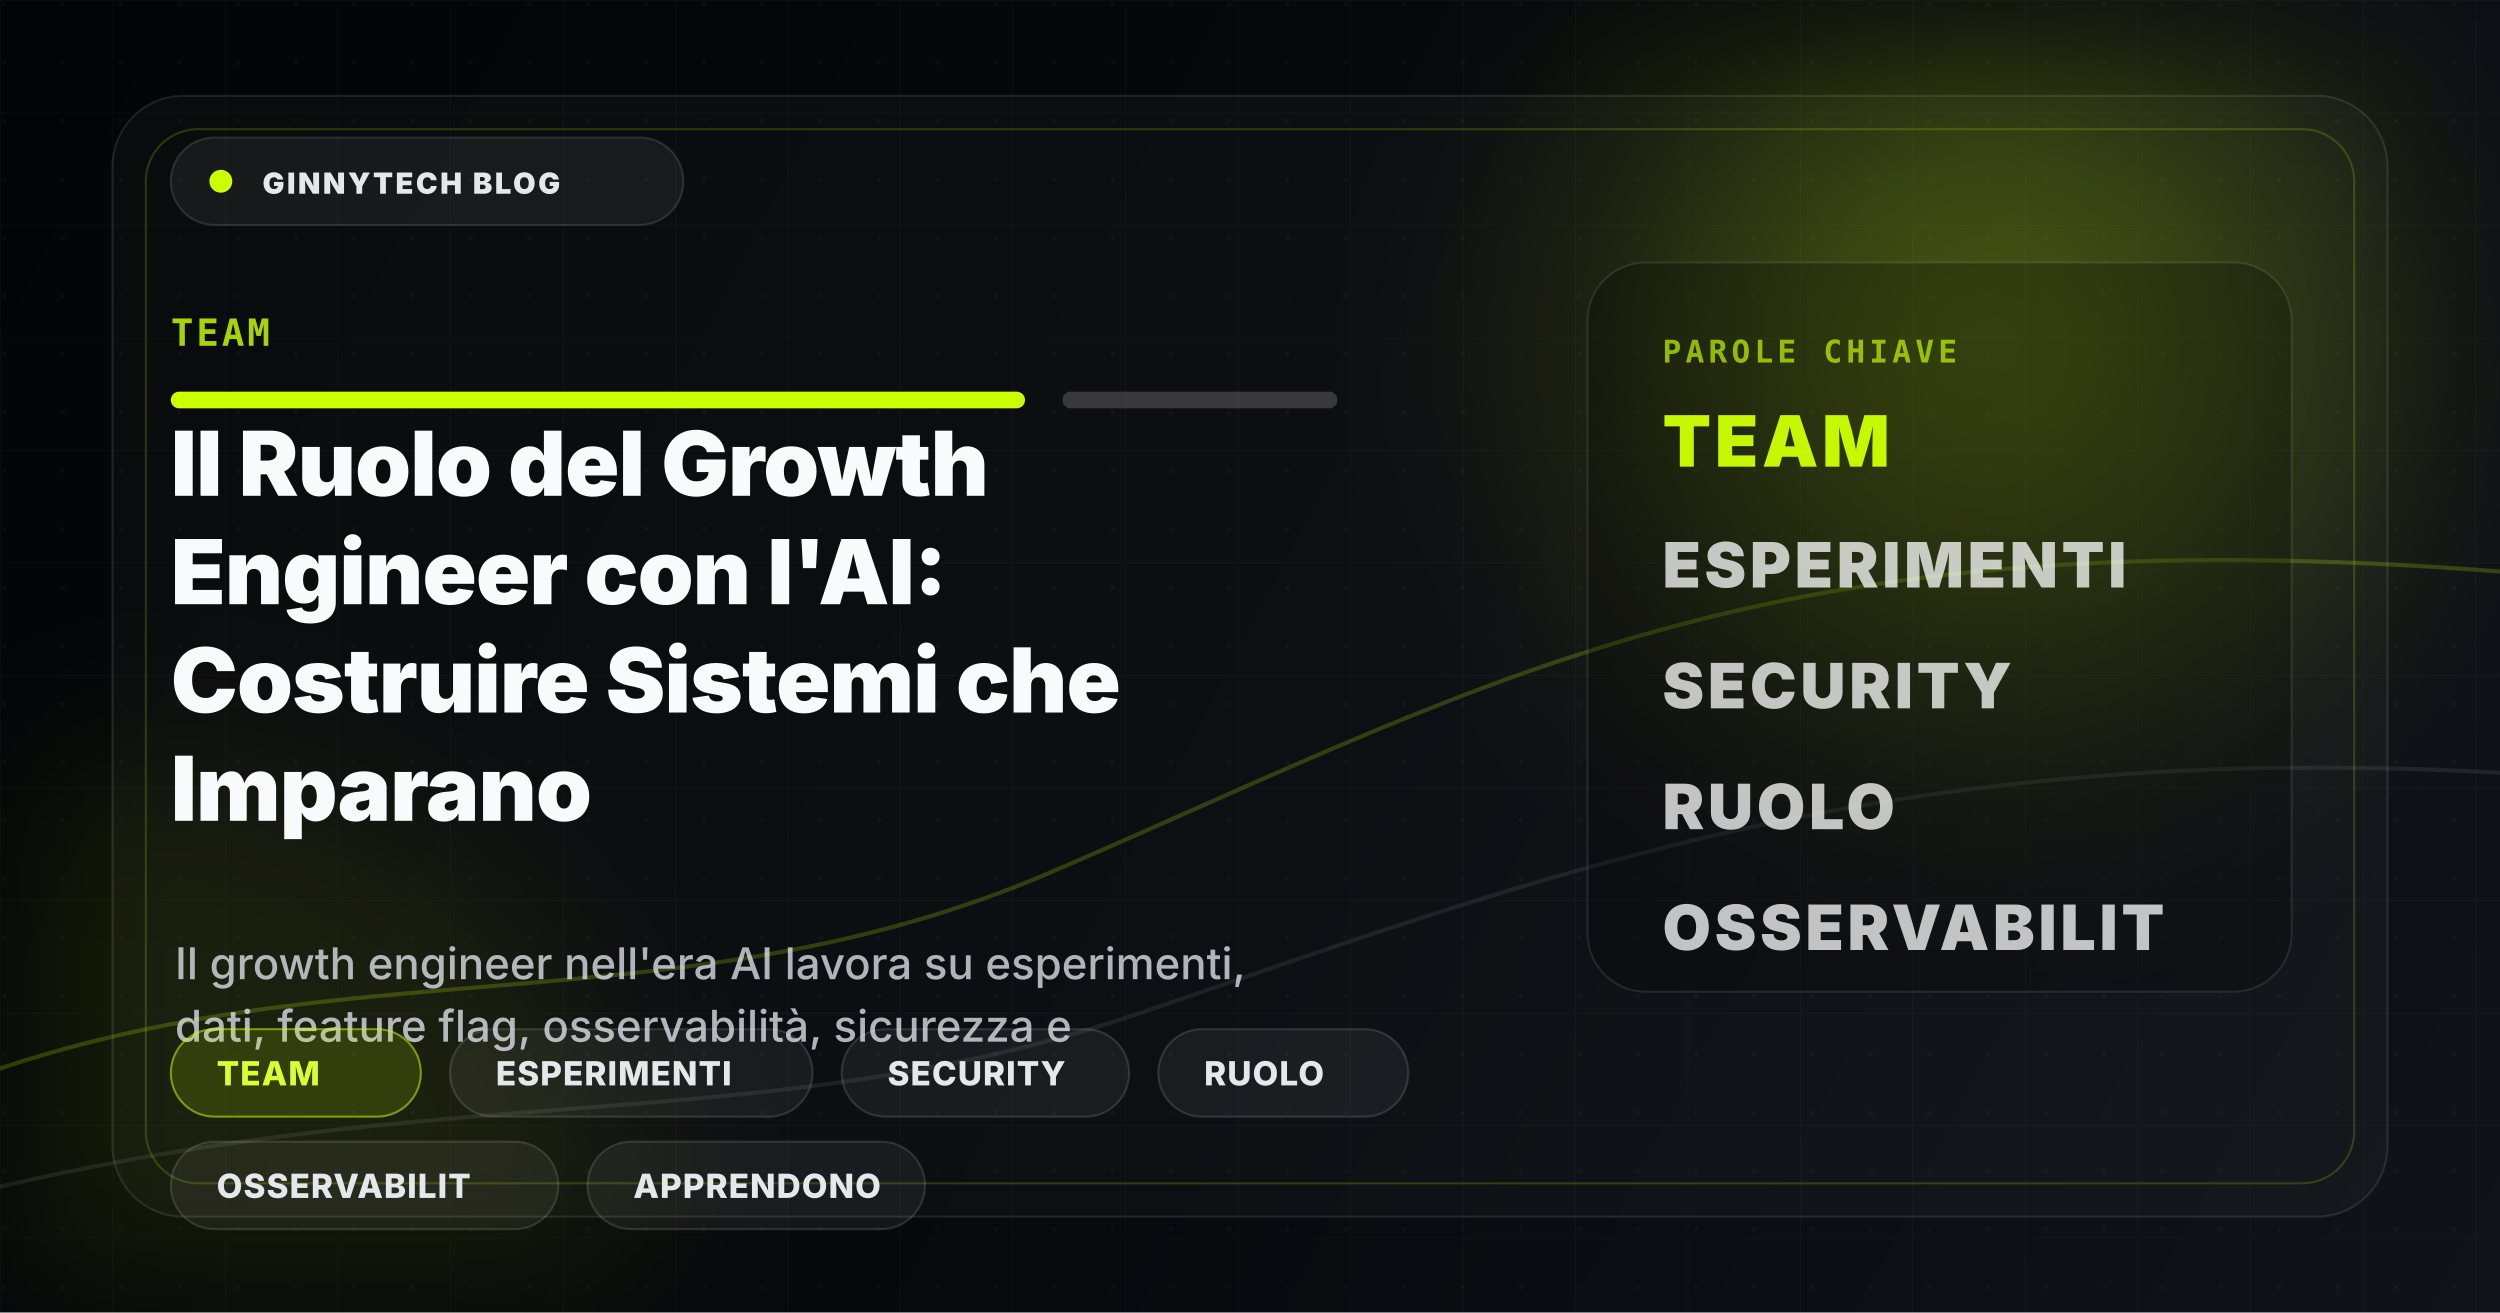
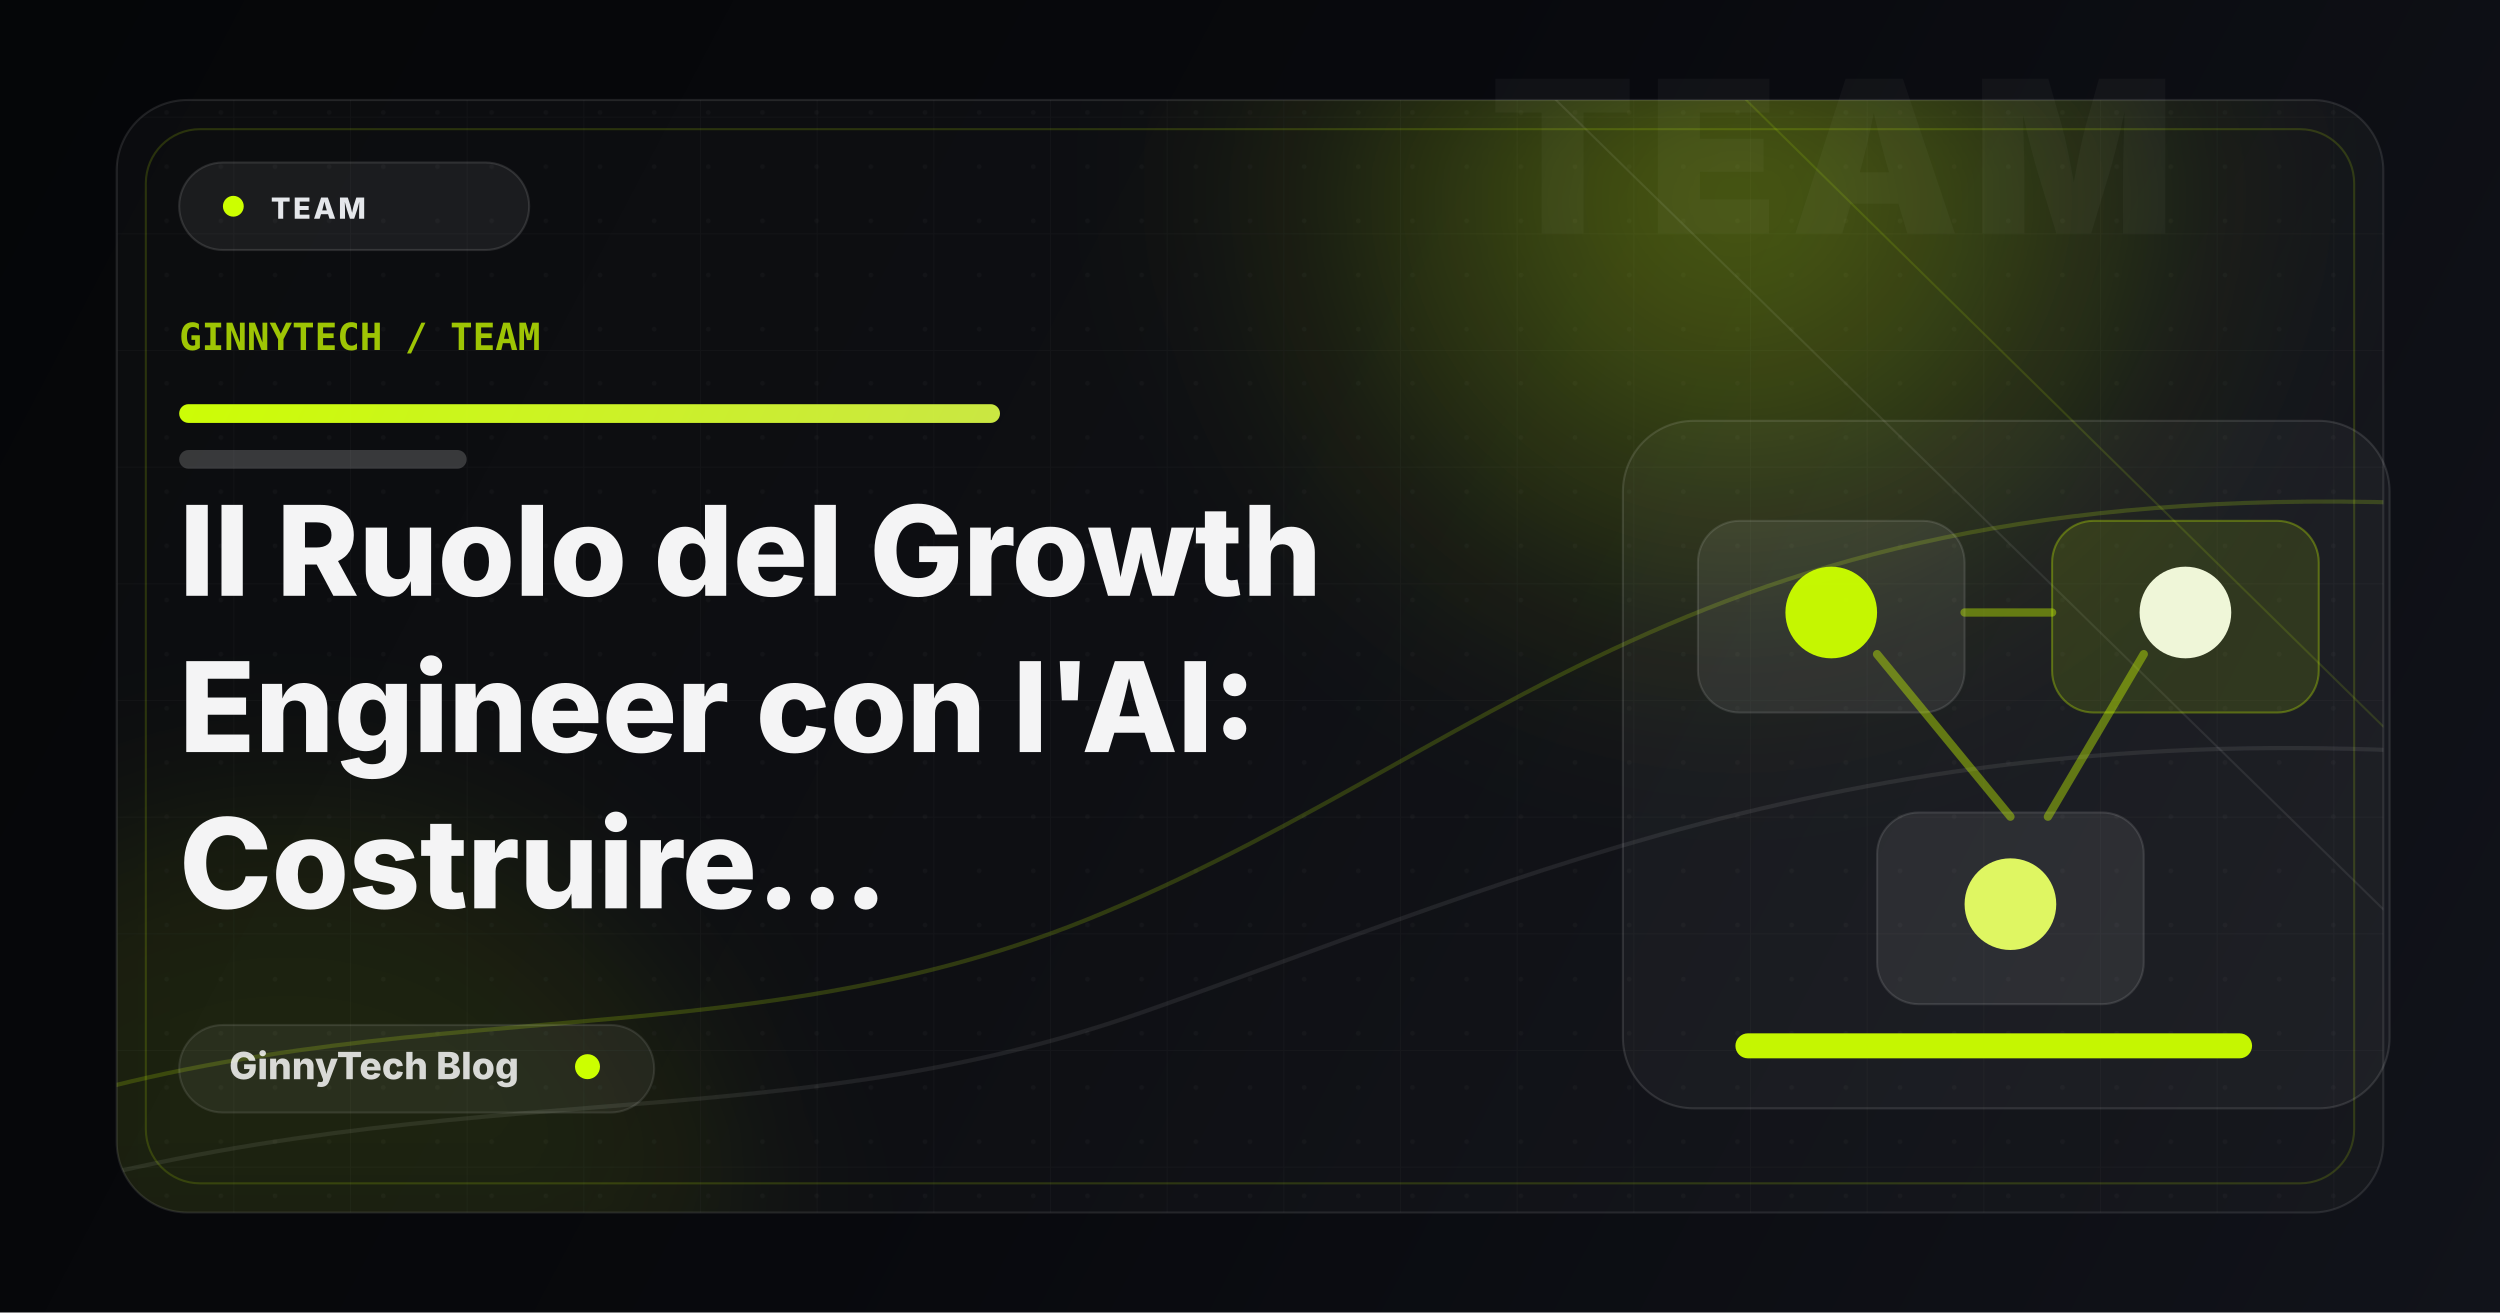
- <svg xmlns="http://www.w3.org/2000/svg" width="1200" height="630" viewBox="0 0 1200 630" fill="none" role="img" aria-label="Copertina articolo GinnyTech: Il Ruolo del Growth Engineer con l'AI: Costruire Sistemi che Imparano">
+ <svg xmlns="http://www.w3.org/2000/svg" width="1200" height="630" viewBox="0 0 1200 630" fill="none">
  <defs>
    <linearGradient id="bg" x1="0" y1="0" x2="1200" y2="630" gradientUnits="userSpaceOnUse">
-       <stop offset="0" stop-color="#030406" />
-       <stop offset="0.55" stop-color="#08090d" />
-       <stop offset="1" stop-color="#10131a" />
+       <stop offset="0" stop-color="#050608" />
+       <stop offset="0.46" stop-color="#08090d" />
+       <stop offset="1" stop-color="#11131a" />
    </linearGradient>
-     <radialGradient id="limeGlow" cx="50%" cy="50%" r="50%">
-       <stop offset="0" stop-color="#ccff00" stop-opacity="0.34" />
+     <linearGradient id="lime" x1="96" y1="100" x2="1060" y2="548" gradientUnits="userSpaceOnUse">
+       <stop offset="0" stop-color="#ccff00" stop-opacity="1" />
+       <stop offset="0.52" stop-color="#e7ff65" stop-opacity="0.86" />
+       <stop offset="1" stop-color="#b3e600" stop-opacity="0.9" />
+     </linearGradient>
+     <radialGradient id="glow" cx="50%" cy="50%" r="50%">
+       <stop offset="0" stop-color="#ccff00" stop-opacity="0.35" />
      <stop offset="1" stop-color="#ccff00" stop-opacity="0" />
    </radialGradient>
-     <pattern id="grid" width="54" height="54" patternUnits="userSpaceOnUse">
-       <path d="M54 0H0V54" stroke="rgba(255,255,255,0.07)" stroke-width="1" />
-     </pattern>
-     <pattern id="dots" width="28" height="28" patternUnits="userSpaceOnUse">
-       <circle cx="2" cy="2" r="1.1" fill="rgba(255,255,255,0.13)" />
-     </pattern>
-     <filter id="blur" x="-50%" y="-50%" width="200%" height="200%">
+     <filter id="softBlur" x="-40%" y="-40%" width="180%" height="180%">
      <feGaussianBlur stdDeviation="44" />
    </filter>
+     <pattern id="dots" width="26" height="26" patternUnits="userSpaceOnUse">
+       <circle cx="2" cy="2" r="1.15" fill="rgba(255,255,255,0.12)" />
+     </pattern>
+     <pattern id="grid" width="56" height="56" patternUnits="userSpaceOnUse">
+       <path d="M56 0H0V56" stroke="rgba(255,255,255,0.08)" stroke-width="1" />
+     </pattern>
+     <clipPath id="frameClip">
+       <rect x="56" y="48" width="1088" height="534" rx="34" />
+     </clipPath>
  </defs>
  <rect width="1200" height="630" fill="url(#bg)" />
-   <rect width="1200" height="630" fill="url(#grid)" opacity="0.34" />
-   <rect width="1200" height="630" fill="url(#dots)" opacity="0.18" />
-   <circle cx="955" cy="166" r="258" fill="url(#limeGlow)" filter="url(#blur)" />
-   <circle cx="80" cy="590" r="220" fill="#ccff00" fill-opacity="0.08" filter="url(#blur)" />
-   <path d="M-20 520C160 452 326 496 506 418C724 324 852 244 1220 276" stroke="rgba(204,255,0,0.20)" stroke-width="2" />
-   <path d="M-18 574C214 516 366 548 548 486C742 420 914 352 1218 372" stroke="rgba(255,255,255,0.08)" stroke-width="2" />
-   <rect x="54" y="46" width="1092" height="538" rx="34" fill="rgba(255,255,255,0.024)" stroke="rgba(255,255,255,0.10)" />
-   <rect x="70" y="62" width="1060" height="506" rx="25" stroke="rgba(204,255,0,0.18)" />
-   <g transform="translate(82 94)">
-     <rect x="0" y="-28" width="246" height="42" rx="21" fill="rgba(255,255,255,0.06)" stroke="rgba(255,255,255,0.12)" />
-     <circle cx="24" cy="-7" r="5.5" fill="#ccff00" />
-     <text x="44" y="-1" font-family="Montserrat, Inter, Arial, sans-serif" font-size="14" font-weight="850" letter-spacing="1.2" fill="#e5e7eb">GINNYTECH BLOG</text>
+   <g clip-path="url(#frameClip)">
+     <rect x="0" y="0" width="1200" height="630" fill="url(#grid)" opacity="0.28" />
+     <rect x="0" y="0" width="1200" height="630" fill="url(#dots)" opacity="0.2" />
+     <circle cx="834" cy="89" r="260" fill="url(#glow)" filter="url(#softBlur)" />
+     <circle cx="138" cy="602" r="210" fill="#ccff00" fill-opacity="0.09" filter="url(#softBlur)" />
+     <path d="M-20 544C180 470 350 514 530 438C730 354 826 218 1208 244" stroke="rgba(204,255,0,0.18)" stroke-width="2" />
+     <path d="M-18 582C212 512 366 550 548 486C736 420 906 338 1210 364" stroke="rgba(255,255,255,0.08)" stroke-width="2" />
+     <path d="M616 -80L1166 458" stroke="rgba(255,255,255,0.08)" stroke-width="1" />
+     <path d="M708 -80L1190 394" stroke="rgba(204,255,0,0.13)" stroke-width="1" />
  </g>
-   <text x="82" y="166" font-family="JetBrains Mono, Consolas, monospace" font-size="18" font-weight="800" letter-spacing="1.4" fill="rgba(204,255,0,0.82)">TEAM</text>
-   <rect x="82" y="188" width="410" height="8" rx="4" fill="#ccff00" />
-   <rect x="510" y="188" width="132" height="8" rx="4" fill="rgba(255,255,255,0.18)" />
-   <text x="82" y="238" font-family="Montserrat, Inter, Arial, sans-serif" font-size="43" font-weight="850" letter-spacing="-0.4" fill="#f8fafc">Il Ruolo del Growth</text>
-   <text x="82" y="290" font-family="Montserrat, Inter, Arial, sans-serif" font-size="43" font-weight="850" letter-spacing="-0.4" fill="#f8fafc">Engineer con l'AI:</text>
-   <text x="82" y="342" font-family="Montserrat, Inter, Arial, sans-serif" font-size="43" font-weight="850" letter-spacing="-0.4" fill="#f8fafc">Costruire Sistemi che</text>
-   <text x="82" y="394" font-family="Montserrat, Inter, Arial, sans-serif" font-size="43" font-weight="850" letter-spacing="-0.4" fill="#f8fafc">Imparano</text>
-   <text x="84" y="470" font-family="Inter, Arial, sans-serif" font-size="21" font-weight="500" fill="rgba(226,232,240,0.76)">Il growth engineer nell'era AI lavora su esperimenti,</text>
-   <text x="84" y="500" font-family="Inter, Arial, sans-serif" font-size="21" font-weight="500" fill="rgba(226,232,240,0.76)">dati, feature flag, osservabilità, sicurezza e</text>
-   <g opacity="0.96">
-     <rect x="762" y="126" width="338" height="350" rx="28" fill="rgba(0,0,0,0.24)" stroke="rgba(255,255,255,0.10)" />
-     <text x="798" y="174" font-family="JetBrains Mono, Consolas, monospace" font-size="15" font-weight="800" letter-spacing="2" fill="rgba(204,255,0,0.70)">PAROLE CHIAVE</text>
-     <text x="798" y="224" font-family="Montserrat, Inter, Arial, sans-serif" font-size="34" font-weight="900" letter-spacing="1.8" fill="#ccff00">TEAM</text>
-     <text x="798" y="282" font-family="Montserrat, Inter, Arial, sans-serif" font-size="30" font-weight="900" letter-spacing="1.8" fill="rgba(255,255,255,0.78)">ESPERIMENTI</text>
-     <text x="798" y="340" font-family="Montserrat, Inter, Arial, sans-serif" font-size="30" font-weight="900" letter-spacing="1.8" fill="rgba(255,255,255,0.78)">SECURITY</text>
-     <text x="798" y="398" font-family="Montserrat, Inter, Arial, sans-serif" font-size="30" font-weight="900" letter-spacing="1.8" fill="rgba(255,255,255,0.78)">RUOLO</text>
-     <text x="798" y="456" font-family="Montserrat, Inter, Arial, sans-serif" font-size="30" font-weight="900" letter-spacing="1.8" fill="rgba(255,255,255,0.78)">OSSERVABILIT</text>
+   <rect x="56" y="48" width="1088" height="534" rx="34" fill="rgba(255,255,255,0.025)" stroke="rgba(255,255,255,0.10)" />
+   <rect x="70" y="62" width="1060" height="506" rx="26" stroke="rgba(204,255,0,0.16)" stroke-width="1" />
+   <rect x="86" y="78" width="168" height="42" rx="21" fill="rgba(255,255,255,0.065)" stroke="rgba(255,255,255,0.12)" />
+   <circle cx="112" cy="99" r="5" fill="#ccff00" />
+   <text x="130" y="105" font-family="Montserrat, Inter, Arial, sans-serif" font-size="14" font-weight="800" letter-spacing="1.2" fill="#e5e7eb">TEAM</text>
+   <text x="86" y="168" font-family="JetBrains Mono, Consolas, monospace" font-size="18" font-weight="700" fill="rgba(204,255,0,0.76)">GINNYTECH / TEAM</text>
+   <rect x="86" y="194" width="394" height="9" rx="4.5" fill="url(#lime)" />
+   <rect x="86" y="216" width="138" height="9" rx="4.5" fill="rgba(255,255,255,0.18)" />
+   <text x="715" y="112" font-family="Montserrat, Inter, Arial, sans-serif" font-size="102" font-weight="900" letter-spacing="6" fill="rgba(255,255,255,0.035)">TEAM</text>
+   <g transform="translate(733 144)" opacity="0.96">
+     <rect x="46" y="58" width="368" height="330" rx="34" fill="rgba(255,255,255,0.038)" stroke="rgba(255,255,255,0.12)" />
+     <rect x="82" y="106" width="128" height="92" rx="20" fill="rgba(255,255,255,0.08)" stroke="rgba(255,255,255,0.12)" />
+     <rect x="252" y="106" width="128" height="92" rx="20" fill="rgba(204,255,0,0.12)" stroke="rgba(204,255,0,0.32)" />
+     <rect x="168" y="246" width="128" height="92" rx="20" fill="rgba(255,255,255,0.08)" stroke="rgba(255,255,255,0.12)" />
+     <circle cx="146" cy="150" r="22" fill="#ccff00" />
+     <circle cx="316" cy="150" r="22" fill="#f8ffe0" />
+     <circle cx="232" cy="290" r="22" fill="#e7ff65" />
+     <path d="M168 170L232 248M296 170L250 248M210 150H252" stroke="rgba(204,255,0,0.42)" stroke-width="4" stroke-linecap="round" />
+     <rect x="100" y="352" width="248" height="12" rx="6" fill="#ccff00" />
  </g>
-   <g transform="translate(82 526)">
-     <rect x="0" y="-32" width="120" height="42" rx="21" fill="rgba(204,255,0,0.14)" stroke="rgba(204,255,0,0.52)" />
-     <text x="22" y="-5" font-family="Montserrat, Inter, Arial, sans-serif" font-size="16" font-weight="800" letter-spacing="0.5" fill="#d9ff33">TEAM</text>
-   </g>
-   <g transform="translate(216 526)">
-     <rect x="0" y="-32" width="174" height="42" rx="21" fill="rgba(255,255,255,0.055)" stroke="rgba(255,255,255,0.13)" />
-     <text x="22" y="-5" font-family="Montserrat, Inter, Arial, sans-serif" font-size="16" font-weight="800" letter-spacing="0.5" fill="#e5e7eb">ESPERIMENTI</text>
-   </g>
-   <g transform="translate(404 526)">
-     <rect x="0" y="-32" width="138" height="42" rx="21" fill="rgba(255,255,255,0.055)" stroke="rgba(255,255,255,0.13)" />
-     <text x="22" y="-5" font-family="Montserrat, Inter, Arial, sans-serif" font-size="16" font-weight="800" letter-spacing="0.5" fill="#e5e7eb">SECURITY</text>
-   </g>
-   <g transform="translate(556 526)">
-     <rect x="0" y="-32" width="120" height="42" rx="21" fill="rgba(255,255,255,0.055)" stroke="rgba(255,255,255,0.13)" />
-     <text x="22" y="-5" font-family="Montserrat, Inter, Arial, sans-serif" font-size="16" font-weight="800" letter-spacing="0.5" fill="#e5e7eb">RUOLO</text>
-   </g>
-   <g transform="translate(82 580)">
-     <rect x="0" y="-32" width="186" height="42" rx="21" fill="rgba(255,255,255,0.055)" stroke="rgba(255,255,255,0.13)" />
-     <text x="22" y="-5" font-family="Montserrat, Inter, Arial, sans-serif" font-size="16" font-weight="800" letter-spacing="0.5" fill="#e5e7eb">OSSERVABILIT</text>
-   </g>
-   <g transform="translate(282 580)">
-     <rect x="0" y="-32" width="162" height="42" rx="21" fill="rgba(255,255,255,0.055)" stroke="rgba(255,255,255,0.13)" />
-     <text x="22" y="-5" font-family="Montserrat, Inter, Arial, sans-serif" font-size="16" font-weight="800" letter-spacing="0.5" fill="#e5e7eb">APPRENDONO</text>
+   <text x="86" y="286" font-family="Montserrat, Inter, Arial, sans-serif" font-size="60" font-weight="800" letter-spacing="-0.2" fill="#f4f4f5">Il Ruolo del Growth</text>
+   <text x="86" y="361" font-family="Montserrat, Inter, Arial, sans-serif" font-size="60" font-weight="800" letter-spacing="-0.2" fill="#f4f4f5">Engineer con l'AI:</text>
+   <text x="86" y="436" font-family="Montserrat, Inter, Arial, sans-serif" font-size="60" font-weight="800" letter-spacing="-0.2" fill="#f4f4f5">Costruire...</text>
+   <g transform="translate(86 520)">
+     <rect x="0" y="-28" width="228" height="42" rx="21" fill="rgba(255,255,255,0.055)" stroke="rgba(255,255,255,0.10)" />
+     <text x="24" y="-2" font-family="Montserrat, Inter, Arial, sans-serif" font-size="18" font-weight="800" fill="rgba(255,255,255,0.82)">GinnyTech Blog</text>
+     <circle cx="196" cy="-8" r="6" fill="#ccff00" />
  </g>
</svg>
